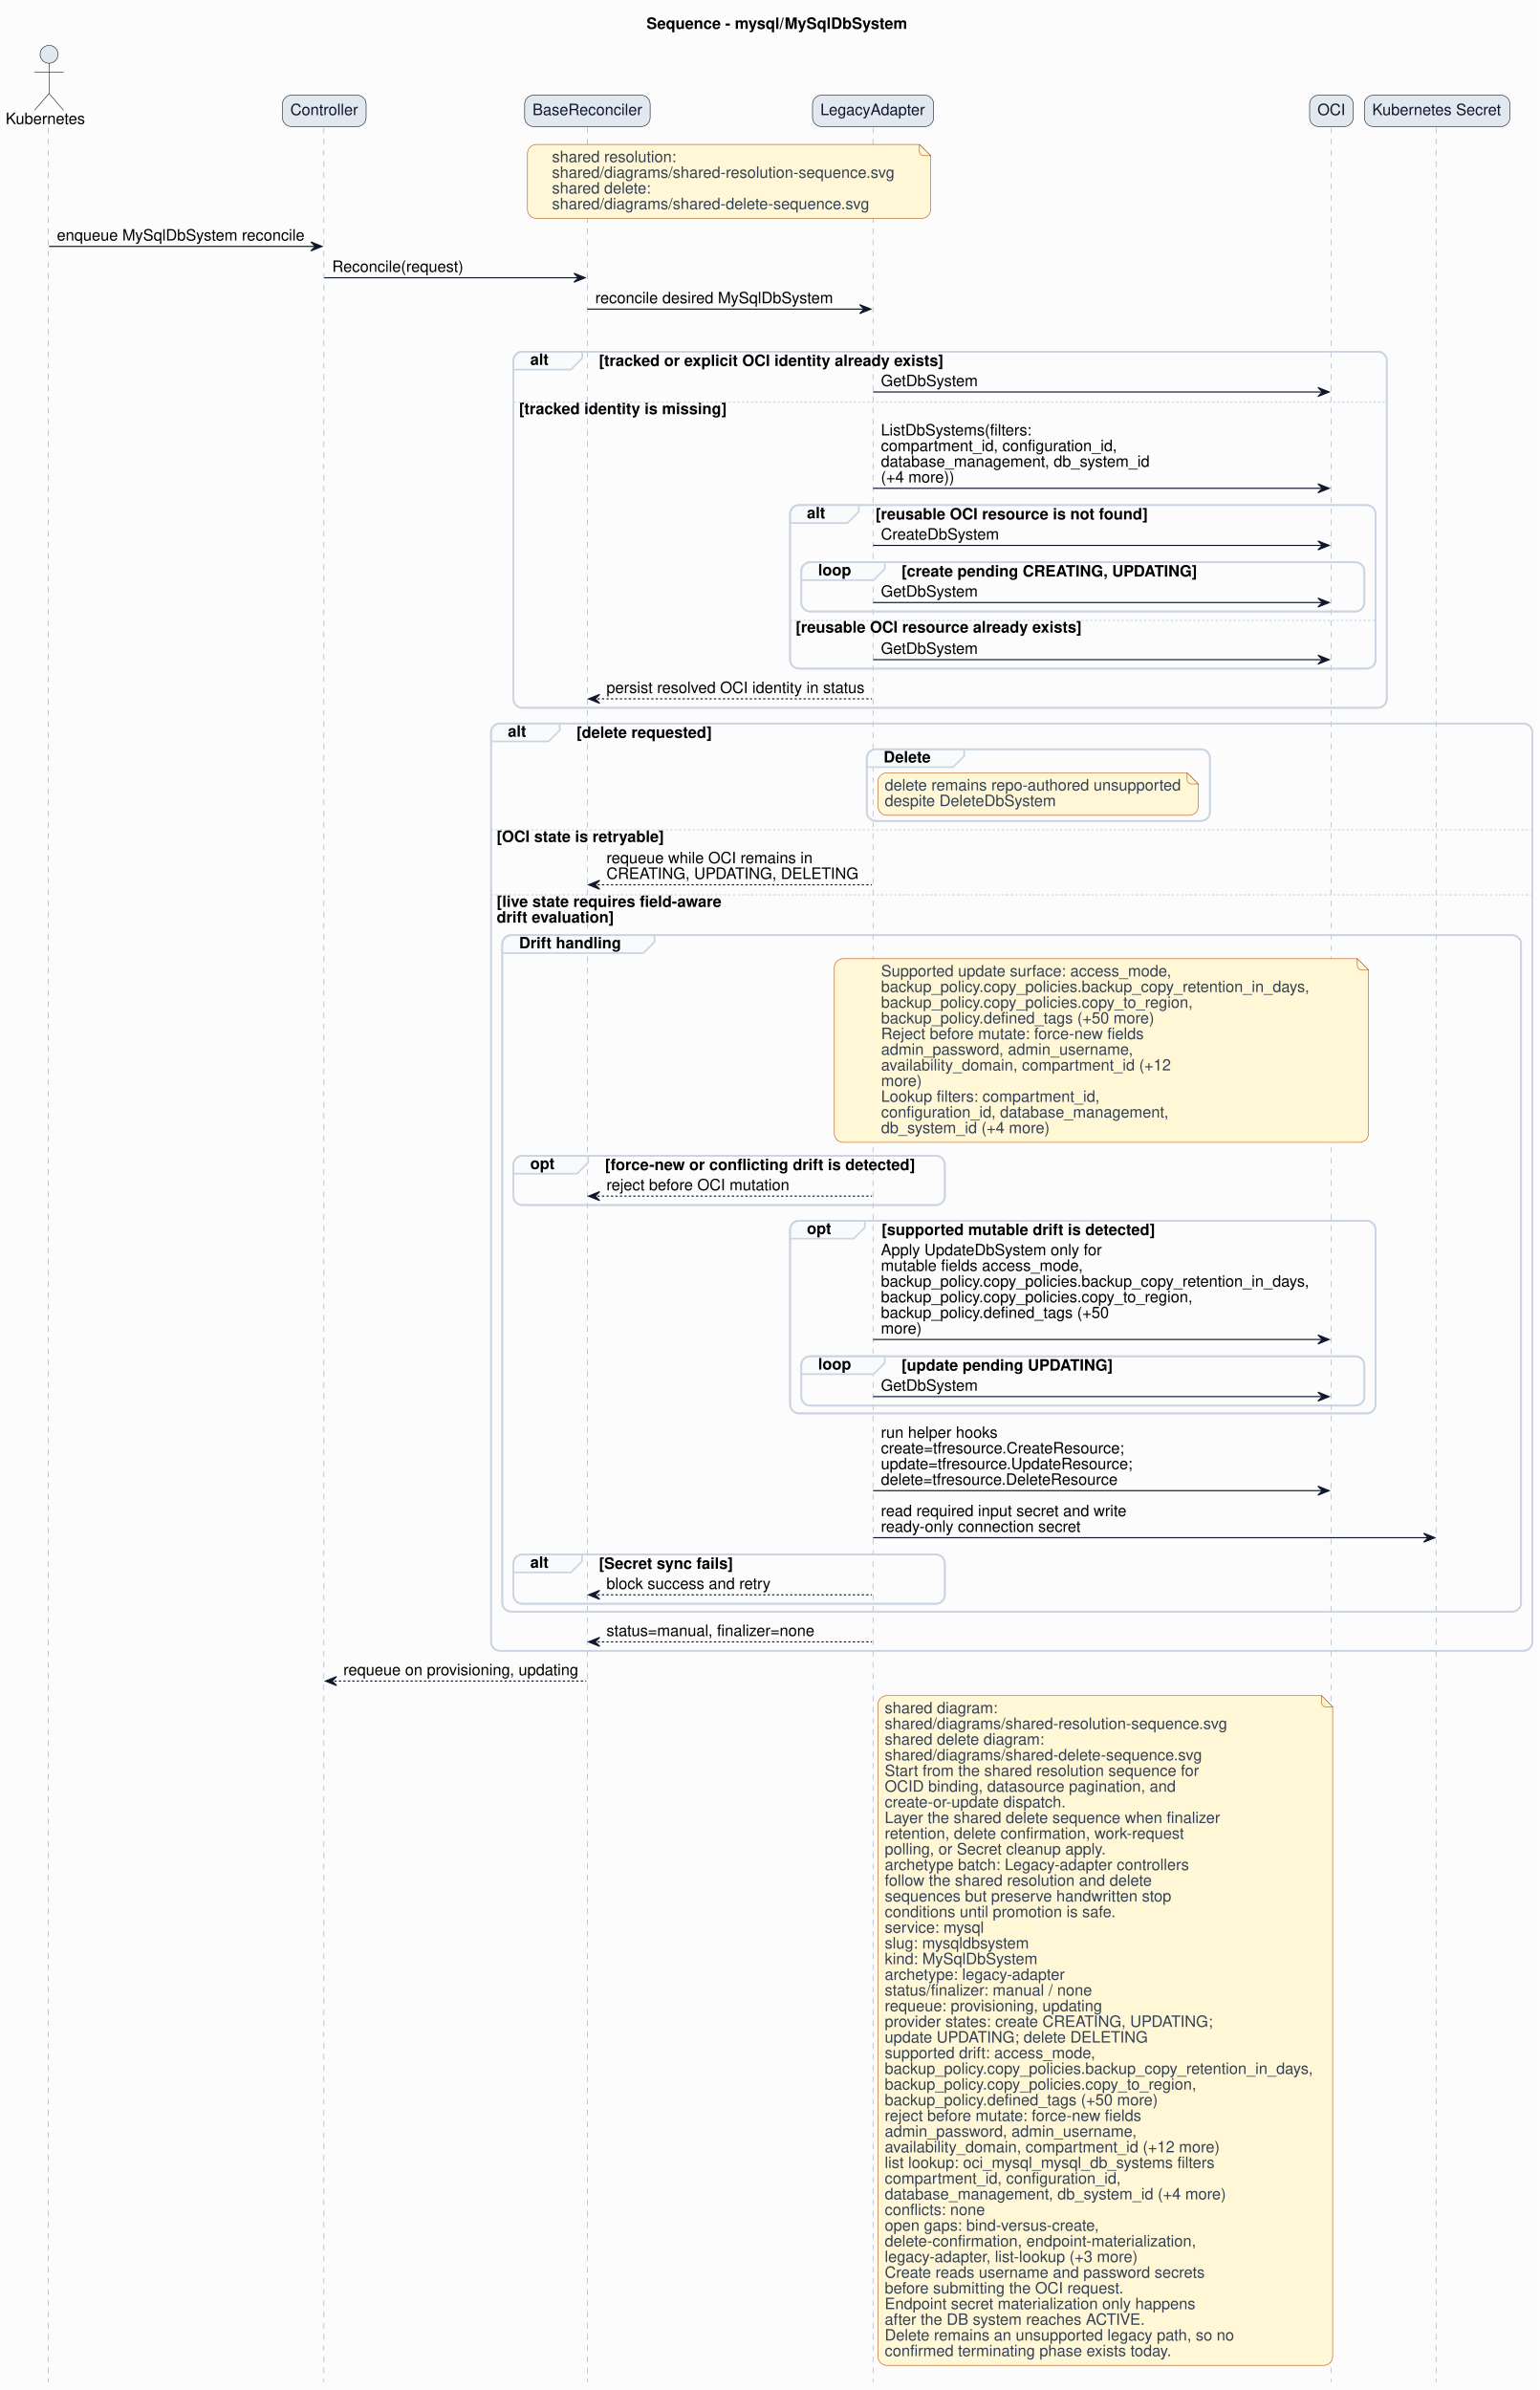
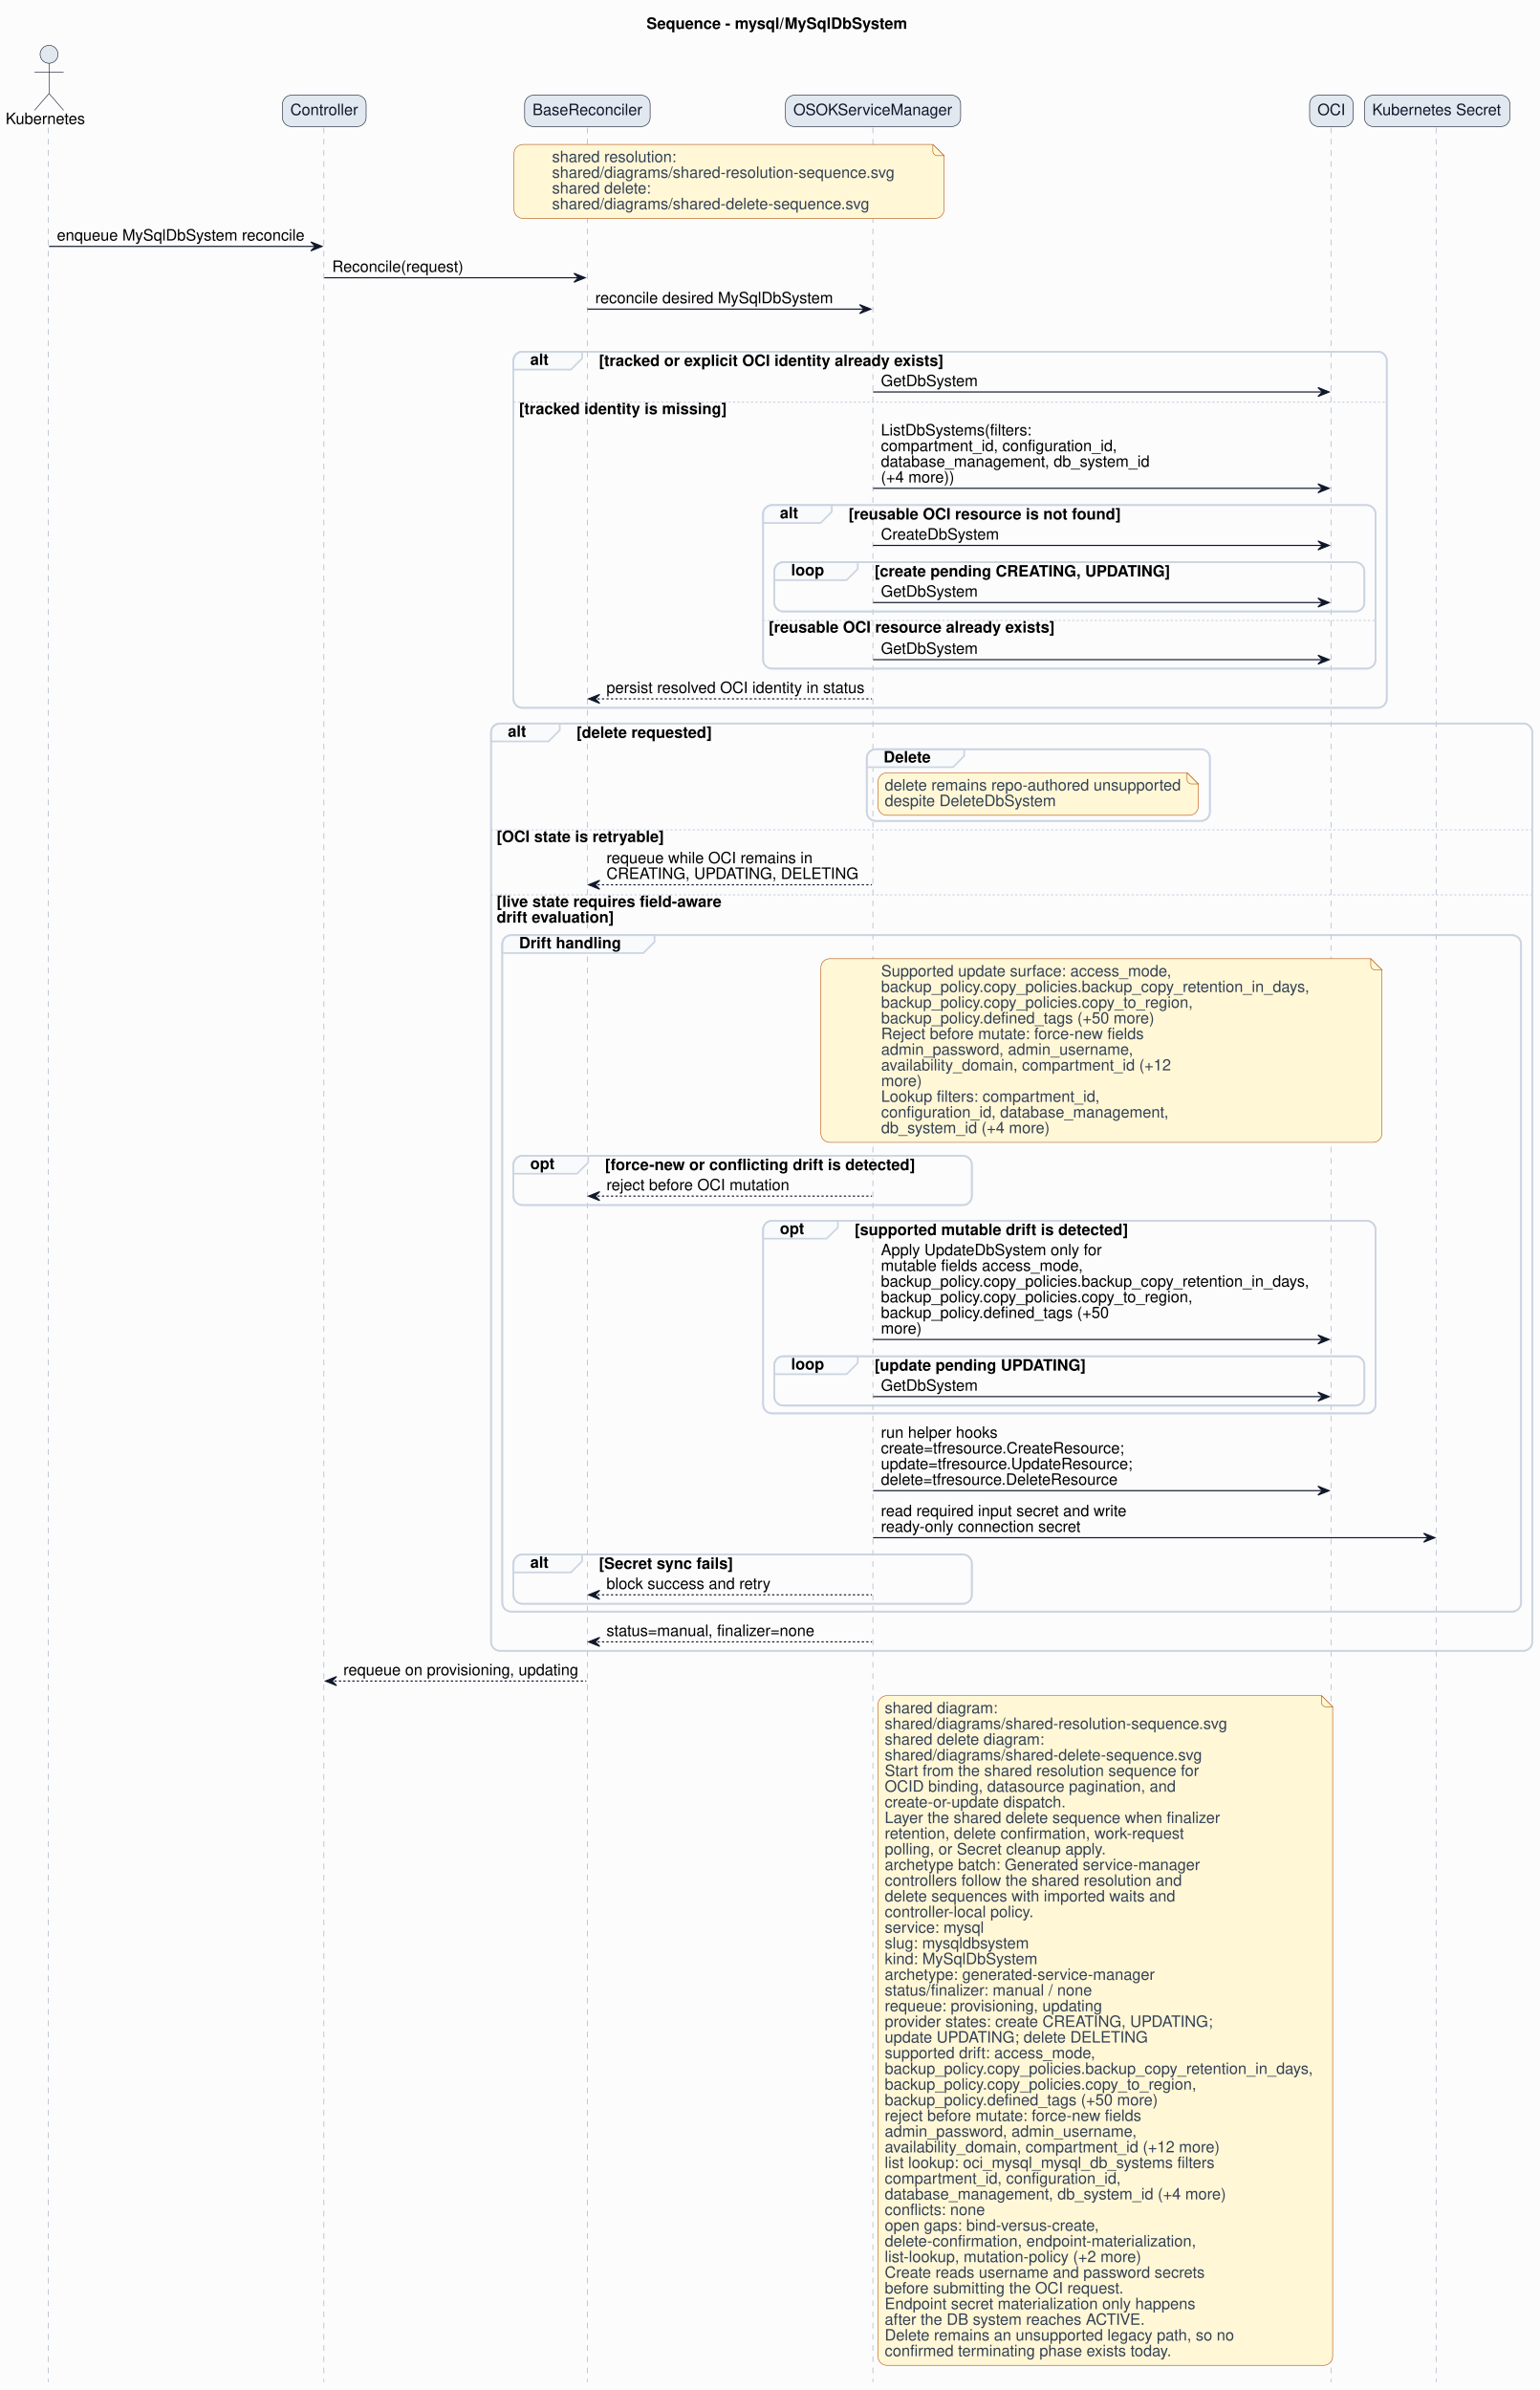
<svg xmlns="http://www.w3.org/2000/svg" contentStyleType="text/css" data-diagram-type="SEQUENCE" height="2134px" preserveAspectRatio="none" style="width:1375px;height:2134px;background:#FCFCFD;" version="1.1" viewBox="0 0 1375 2134" width="1375px" zoomAndPan="magnify">
  <defs />
  <g>
    <rect fill="#FCFCFD" height="2134" style="stroke:none;stroke-width:1;" width="1375" x="0" y="0" />
    <text fill="#000000" font-family="Helvetica" font-size="14" font-weight="bold" lengthAdjust="spacing" textLength="232.627" x="577.321" y="25.78">Sequence - mysql/MySqlDbSystem</text>
    <rect fill="none" height="318" rx="8" ry="8" style="stroke:#CBD5E1;stroke-width:1.5;" width="779.817" x="458.494" y="314" />
-     <rect fill="none" height="146" rx="8" ry="8" style="stroke:#CBD5E1;stroke-width:1.5;" width="522.787" x="705.524" y="451" />
-     <rect fill="none" height="44" rx="8" ry="8" style="stroke:#CBD5E1;stroke-width:1.5;" width="502.787" x="715.524" y="502" />
+     <rect fill="none" height="146" rx="8" ry="8" style="stroke:#CBD5E1;stroke-width:1.5;" width="546.894" x="681.418" y="451" />
+     <rect fill="none" height="44" rx="8" ry="8" style="stroke:#CBD5E1;stroke-width:1.5;" width="526.894" x="691.418" y="502" />
    <rect fill="none" height="828" rx="8" ry="8" style="stroke:#CBD5E1;stroke-width:1.5;" width="929.775" x="438.494" y="646" />
    <rect fill="none" height="64" rx="8" ry="8" style="stroke:#CBD5E1;stroke-width:1.5;" width="306.398" x="774" y="669" />
    <rect fill="none" height="604" rx="8" ry="8" style="stroke:#CBD5E1;stroke-width:1.5;" width="909.775" x="448.494" y="835" />
-     <rect fill="none" height="44" rx="8" ry="8" style="stroke:#CBD5E1;stroke-width:1.5;" width="385.209" x="458.494" y="1032" />
-     <rect fill="none" height="172" rx="8" ry="8" style="stroke:#CBD5E1;stroke-width:1.5;" width="522.787" x="705.524" y="1090" />
-     <rect fill="none" height="44" rx="8" ry="8" style="stroke:#CBD5E1;stroke-width:1.5;" width="502.787" x="715.524" y="1211" />
-     <rect fill="none" height="44" rx="8" ry="8" style="stroke:#CBD5E1;stroke-width:1.5;" width="385.209" x="458.494" y="1388" />
+     <rect fill="none" height="44" rx="8" ry="8" style="stroke:#CBD5E1;stroke-width:1.5;" width="409.316" x="458.494" y="1032" />
+     <rect fill="none" height="172" rx="8" ry="8" style="stroke:#CBD5E1;stroke-width:1.5;" width="546.894" x="681.418" y="1090" />
+     <rect fill="none" height="44" rx="8" ry="8" style="stroke:#CBD5E1;stroke-width:1.5;" width="526.894" x="691.418" y="1211" />
+     <rect fill="none" height="44" rx="8" ry="8" style="stroke:#CBD5E1;stroke-width:1.5;" width="409.316" x="458.494" y="1388" />
    <g class="participant-lifeline" data-entity-uid="part1" data-qualified-name="Kubernetes" id="part1-lifeline">
      <g>
        <rect fill="#000000" fill-opacity="0" height="2013" width="8" x="39.803" y="114" />
        <line style="stroke:#94A3B8;stroke-width:0.5;stroke-dasharray:5,5;" x1="43" x2="43" y1="114" y2="2127" />
      </g>
    </g>
    <g class="participant-lifeline" data-entity-uid="part2" data-qualified-name="Controller" id="part2-lifeline">
      <g>
        <rect fill="#000000" fill-opacity="0" height="2013" width="8" x="285.582" y="114" />
        <line style="stroke:#94A3B8;stroke-width:0.5;stroke-dasharray:5,5;" x1="289.237" x2="289.237" y1="114" y2="2127" />
      </g>
    </g>
    <g class="participant-lifeline" data-entity-uid="part3" data-qualified-name="BaseReconciler" id="part3-lifeline">
      <g>
        <rect fill="#000000" fill-opacity="0" height="2013" width="8" x="520.518" y="114" />
        <line style="stroke:#94A3B8;stroke-width:0.5;stroke-dasharray:5,5;" x1="524.494" x2="524.494" y1="114" y2="2127" />
      </g>
    </g>
    <g class="participant-lifeline" data-entity-uid="part4" data-qualified-name="ServiceManager" id="part4-lifeline">
      <g>
        <rect fill="#000000" fill-opacity="0" height="2013" width="8" x="775.614" y="114" />
-         <line style="stroke:#94A3B8;stroke-width:0.5;stroke-dasharray:5,5;" x1="779.524" x2="779.524" y1="114" y2="2127" />
+         <line style="stroke:#94A3B8;stroke-width:0.5;stroke-dasharray:5,5;" x1="779.418" x2="779.418" y1="114" y2="2127" />
      </g>
    </g>
    <g class="participant-lifeline" data-entity-uid="part5" data-qualified-name="OCI" id="part5-lifeline">
      <g>
        <rect fill="#000000" fill-opacity="0" height="2013" width="8" x="1184.867" y="114" />
        <line style="stroke:#94A3B8;stroke-width:0.5;stroke-dasharray:5,5;" x1="1188.422" x2="1188.422" y1="114" y2="2127" />
      </g>
    </g>
    <g class="participant-lifeline" data-entity-uid="part6" data-qualified-name="SecretStore" id="part6-lifeline">
      <g>
        <rect fill="#000000" fill-opacity="0" height="2013" width="8" x="1279.291" y="114" />
        <line style="stroke:#94A3B8;stroke-width:0.5;stroke-dasharray:5,5;" x1="1282.312" x2="1282.312" y1="114" y2="2127" />
      </g>
    </g>
    <g class="participant participant-head" data-entity-uid="part1" data-qualified-name="Kubernetes" id="part1-head">
      <text fill="#000000" font-family="Helvetica" font-size="14" lengthAdjust="spacing" textLength="71.606" x="5" y="110.78">Kubernetes</text>
      <ellipse cx="43.803" cy="48.5" fill="#E2E8F0" rx="8" ry="8" style="stroke:#0F172A;stroke-width:0.5;" />
      <path d="M43.803,56.5 L43.803,83.5 M30.803,64.5 L56.803,64.5 M43.803,83.5 L30.803,98.5 M43.803,83.5 L56.803,98.5" fill="none" style="stroke:#0F172A;stroke-width:0.5;" />
    </g>
    <g class="participant participant-head" data-entity-uid="part2" data-qualified-name="Controller" id="part2-head">
      <rect fill="#E2E8F0" height="28" rx="8" ry="8" style="stroke:#0F172A;stroke-width:0.5;" width="74.689" x="252.237" y="85" />
      <text fill="#0F172A" font-family="Helvetica" font-size="14" lengthAdjust="spacing" textLength="60.69" x="259.237" y="102.78">Controller</text>
    </g>
    <g class="participant participant-head" data-entity-uid="part3" data-qualified-name="BaseReconciler" id="part3-head">
      <rect fill="#E2E8F0" height="28" rx="8" ry="8" style="stroke:#0F172A;stroke-width:0.5;" width="112.048" x="468.494" y="85" />
      <text fill="#0F172A" font-family="Helvetica" font-size="14" lengthAdjust="spacing" textLength="98.048" x="475.494" y="102.78">BaseReconciler</text>
    </g>
    <g class="participant participant-head" data-entity-uid="part4" data-qualified-name="ServiceManager" id="part4-head">
-       <rect fill="#E2E8F0" height="28" rx="8" ry="8" style="stroke:#0F172A;stroke-width:0.5;" width="108.179" x="725.524" y="85" />
-       <text fill="#0F172A" font-family="Helvetica" font-size="14" lengthAdjust="spacing" textLength="94.179" x="732.524" y="102.78">LegacyAdapter</text>
+       <rect fill="#E2E8F0" height="28" rx="8" ry="8" style="stroke:#0F172A;stroke-width:0.5;" width="156.393" x="701.418" y="85" />
+       <text fill="#0F172A" font-family="Helvetica" font-size="14" lengthAdjust="spacing" textLength="142.393" x="708.418" y="102.78">OSOKServiceManager</text>
    </g>
    <g class="participant participant-head" data-entity-uid="part5" data-qualified-name="OCI" id="part5-head">
      <rect fill="#E2E8F0" height="28" rx="8" ry="8" style="stroke:#0F172A;stroke-width:0.5;" width="38.89" x="1169.422" y="85" />
      <text fill="#0F172A" font-family="Helvetica" font-size="14" lengthAdjust="spacing" textLength="24.89" x="1176.422" y="102.78">OCI</text>
    </g>
    <g class="participant participant-head" data-entity-uid="part6" data-qualified-name="SecretStore" id="part6-head">
      <rect fill="#E2E8F0" height="28" rx="8" ry="8" style="stroke:#0F172A;stroke-width:0.5;" width="129.958" x="1218.312" y="85" />
      <text fill="#0F172A" font-family="Helvetica" font-size="14" lengthAdjust="spacing" textLength="115.958" x="1225.312" y="102.78">Kubernetes Secret</text>
    </g>
-     <path d="M471,137 L471,187 A8,8 0 0 0 479,195 L823,195 A8,8 0 0 0 831,187 L831,139 L821,129 L479,129 A8,8 0 0 0 471,137" fill="#FFF7D6" style="stroke:#B45309;stroke-width:0.5;" />
-     <path d="M821,129 L821,135 A4,4 0 0 0 825,139 L831,139 L821,129" fill="#FFF7D6" style="stroke:#B45309;stroke-width:0.5;" />
-     <text fill="#334155" font-family="Helvetica" font-size="14" lengthAdjust="spacing" textLength="111.289" x="492.909" y="144.78">shared resolution:</text>
-     <text fill="#334155" font-family="Helvetica" font-size="14" lengthAdjust="spacing" textLength="307.392" x="492.909" y="158.78">shared/diagrams/shared-resolution-sequence.svg</text>
-     <text fill="#334155" font-family="Helvetica" font-size="14" lengthAdjust="spacing" textLength="88.731" x="492.909" y="172.78">shared delete:</text>
-     <text fill="#334155" font-family="Helvetica" font-size="14" lengthAdjust="spacing" textLength="284.833" x="492.909" y="186.78">shared/diagrams/shared-delete-sequence.svg</text>
+     <path d="M459,137 L459,187 A8,8 0 0 0 467,195 L835,195 A8,8 0 0 0 843,187 L843,139 L833,129 L467,129 A8,8 0 0 0 459,137" fill="#FFF7D6" style="stroke:#B45309;stroke-width:0.5;" />
+     <path d="M833,129 L833,135 A4,4 0 0 0 837,139 L843,139 L833,129" fill="#FFF7D6" style="stroke:#B45309;stroke-width:0.5;" />
+     <text fill="#334155" font-family="Helvetica" font-size="14" lengthAdjust="spacing" textLength="111.289" x="492.962" y="144.78">shared resolution:</text>
+     <text fill="#334155" font-family="Helvetica" font-size="14" lengthAdjust="spacing" textLength="307.392" x="492.962" y="158.78">shared/diagrams/shared-resolution-sequence.svg</text>
+     <text fill="#334155" font-family="Helvetica" font-size="14" lengthAdjust="spacing" textLength="88.731" x="492.962" y="172.78">shared delete:</text>
+     <text fill="#334155" font-family="Helvetica" font-size="14" lengthAdjust="spacing" textLength="284.833" x="492.962" y="186.78">shared/diagrams/shared-delete-sequence.svg</text>
    <g class="message" data-entity-1="part1" data-entity-2="part2" id="msg1">
      <polygon fill="#0F172A" points="277.582,216,287.582,220,277.582,224,281.582,220" style="stroke:#0F172A;stroke-width:1;" />
      <line style="stroke:#0F172A;stroke-width:1;" x1="43.803" x2="283.582" y1="220" y2="220" />
      <text fill="#000000" font-family="Helvetica" font-size="14" lengthAdjust="spacing" textLength="221.778" x="50.803" y="214.78">enqueue MySqlDbSystem reconcile</text>
    </g>
    <g class="message" data-entity-1="part2" data-entity-2="part3" id="msg2">
      <polygon fill="#0F172A" points="512.518,244,522.518,248,512.518,252,516.518,248" style="stroke:#0F172A;stroke-width:1;" />
      <line style="stroke:#0F172A;stroke-width:1;" x1="289.582" x2="518.518" y1="248" y2="248" />
      <text fill="#000000" font-family="Helvetica" font-size="14" lengthAdjust="spacing" textLength="117.496" x="296.582" y="242.78">Reconcile(request)</text>
    </g>
    <g class="message" data-entity-1="part3" data-entity-2="part4" id="msg3">
      <polygon fill="#0F172A" points="767.614,272,777.614,276,767.614,280,771.614,276" style="stroke:#0F172A;stroke-width:1;" />
      <line style="stroke:#0F172A;stroke-width:1;" x1="524.518" x2="773.614" y1="276" y2="276" />
      <text fill="#000000" font-family="Helvetica" font-size="14" lengthAdjust="spacing" textLength="213.192" x="531.518" y="270.78">reconcile desired MySqlDbSystem</text>
    </g>
    <path d="M466.494,314 L519.832,314 L519.832,320 L509.832,330 L458.494,330 L458.494,322 A8,8 0 0 1 466.494,314" fill="#F8FAFC" style="stroke:#CBD5E1;stroke-width:1.5;" />
    <rect fill="none" height="318" rx="8" ry="8" style="stroke:#CBD5E1;stroke-width:1.5;" width="779.817" x="458.494" y="314" />
    <text fill="#000000" font-family="Helvetica" font-size="14" font-weight="bold" lengthAdjust="spacing" textLength="16.338" x="473.494" y="325.78">alt</text>
    <text fill="#000000" font-family="Helvetica" font-size="14" font-weight="bold" lengthAdjust="spacing" textLength="308.109" x="534.832" y="326.78">[tracked or explicit OCI identity already exists]</text>
    <g class="message" data-entity-1="part4" data-entity-2="part5" id="msg4">
      <polygon fill="#0F172A" points="1176.867,346,1186.867,350,1176.867,354,1180.867,350" style="stroke:#0F172A;stroke-width:1;" />
      <line style="stroke:#0F172A;stroke-width:1;" x1="779.614" x2="1182.867" y1="350" y2="350" />
      <text fill="#000000" font-family="Helvetica" font-size="14" lengthAdjust="spacing" textLength="87.138" x="786.614" y="344.78">GetDbSystem</text>
    </g>
    <line style="stroke:#CBD5E1;stroke-width:1;stroke-dasharray:2,2;" x1="458.494" x2="1238.312" y1="359" y2="359" />
    <text fill="#000000" font-family="Helvetica" font-size="14" font-weight="bold" lengthAdjust="spacing" textLength="185.158" x="463.494" y="369.78">[tracked identity is missing]</text>
    <g class="message" data-entity-1="part4" data-entity-2="part5" id="msg5">
      <polygon fill="#0F172A" points="1176.867,432,1186.867,436,1176.867,440,1180.867,436" style="stroke:#0F172A;stroke-width:1;" />
      <line style="stroke:#0F172A;stroke-width:1;" x1="779.614" x2="1182.867" y1="436" y2="436" />
      <text fill="#000000" font-family="Helvetica" font-size="14" lengthAdjust="spacing" textLength="135.358" x="786.614" y="388.78">ListDbSystems(filters:</text>
      <text fill="#000000" font-family="Helvetica" font-size="14" lengthAdjust="spacing" textLength="210.895" x="786.614" y="402.78">compartment_id, configuration_id,</text>
      <text fill="#000000" font-family="Helvetica" font-size="14" lengthAdjust="spacing" textLength="241.268" x="786.614" y="416.78">database_management, db_system_id</text>
      <text fill="#000000" font-family="Helvetica" font-size="14" lengthAdjust="spacing" textLength="65.734" x="786.614" y="430.78">(+4 more))</text>
    </g>
-     <path d="M713.524,451 L766.862,451 L766.862,457 L756.862,467 L705.524,467 L705.524,459 A8,8 0 0 1 713.524,451" fill="#F8FAFC" style="stroke:#CBD5E1;stroke-width:1.5;" />
-     <rect fill="none" height="146" rx="8" ry="8" style="stroke:#CBD5E1;stroke-width:1.5;" width="522.787" x="705.524" y="451" />
-     <text fill="#000000" font-family="Helvetica" font-size="14" font-weight="bold" lengthAdjust="spacing" textLength="16.338" x="720.524" y="462.78">alt</text>
-     <text fill="#000000" font-family="Helvetica" font-size="14" font-weight="bold" lengthAdjust="spacing" textLength="242.703" x="781.862" y="463.78">[reusable OCI resource is not found]</text>
+     <path d="M689.418,451 L742.755,451 L742.755,457 L732.755,467 L681.418,467 L681.418,459 A8,8 0 0 1 689.418,451" fill="#F8FAFC" style="stroke:#CBD5E1;stroke-width:1.5;" />
+     <rect fill="none" height="146" rx="8" ry="8" style="stroke:#CBD5E1;stroke-width:1.5;" width="546.894" x="681.418" y="451" />
+     <text fill="#000000" font-family="Helvetica" font-size="14" font-weight="bold" lengthAdjust="spacing" textLength="16.338" x="696.418" y="462.78">alt</text>
+     <text fill="#000000" font-family="Helvetica" font-size="14" font-weight="bold" lengthAdjust="spacing" textLength="242.703" x="757.755" y="463.78">[reusable OCI resource is not found]</text>
    <g class="message" data-entity-1="part4" data-entity-2="part5" id="msg6">
      <polygon fill="#0F172A" points="1176.867,483,1186.867,487,1176.867,491,1180.867,487" style="stroke:#0F172A;stroke-width:1;" />
      <line style="stroke:#0F172A;stroke-width:1;" x1="779.614" x2="1182.867" y1="487" y2="487" />
      <text fill="#000000" font-family="Helvetica" font-size="14" lengthAdjust="spacing" textLength="106.593" x="786.614" y="481.78">CreateDbSystem</text>
    </g>
-     <path d="M723.524,502 L790.069,502 L790.069,508 L780.069,518 L715.524,518 L715.524,510 A8,8 0 0 1 723.524,502" fill="#F8FAFC" style="stroke:#CBD5E1;stroke-width:1.5;" />
-     <rect fill="none" height="44" rx="8" ry="8" style="stroke:#CBD5E1;stroke-width:1.5;" width="502.787" x="715.524" y="502" />
-     <text fill="#000000" font-family="Helvetica" font-size="14" font-weight="bold" lengthAdjust="spacing" textLength="29.545" x="730.524" y="513.78">loop</text>
-     <text fill="#000000" font-family="Helvetica" font-size="14" font-weight="bold" lengthAdjust="spacing" textLength="266.793" x="805.069" y="514.78">[create pending CREATING, UPDATING]</text>
+     <path d="M699.418,502 L765.962,502 L765.962,508 L755.962,518 L691.418,518 L691.418,510 A8,8 0 0 1 699.418,502" fill="#F8FAFC" style="stroke:#CBD5E1;stroke-width:1.5;" />
+     <rect fill="none" height="44" rx="8" ry="8" style="stroke:#CBD5E1;stroke-width:1.5;" width="526.894" x="691.418" y="502" />
+     <text fill="#000000" font-family="Helvetica" font-size="14" font-weight="bold" lengthAdjust="spacing" textLength="29.545" x="706.418" y="513.78">loop</text>
+     <text fill="#000000" font-family="Helvetica" font-size="14" font-weight="bold" lengthAdjust="spacing" textLength="266.793" x="780.962" y="514.78">[create pending CREATING, UPDATING]</text>
    <g class="message" data-entity-1="part4" data-entity-2="part5" id="msg7">
      <polygon fill="#0F172A" points="1176.867,534,1186.867,538,1176.867,542,1180.867,538" style="stroke:#0F172A;stroke-width:1;" />
      <line style="stroke:#0F172A;stroke-width:1;" x1="779.614" x2="1182.867" y1="538" y2="538" />
      <text fill="#000000" font-family="Helvetica" font-size="14" lengthAdjust="spacing" textLength="87.138" x="786.614" y="532.78">GetDbSystem</text>
    </g>
-     <line style="stroke:#CBD5E1;stroke-width:1;stroke-dasharray:2,2;" x1="705.524" x2="1228.312" y1="554" y2="554" />
-     <text fill="#000000" font-family="Helvetica" font-size="14" font-weight="bold" lengthAdjust="spacing" textLength="255.233" x="710.524" y="564.78">[reusable OCI resource already exists]</text>
+     <line style="stroke:#CBD5E1;stroke-width:1;stroke-dasharray:2,2;" x1="681.418" x2="1228.312" y1="554" y2="554" />
+     <text fill="#000000" font-family="Helvetica" font-size="14" font-weight="bold" lengthAdjust="spacing" textLength="255.233" x="686.418" y="564.78">[reusable OCI resource already exists]</text>
    <g class="message" data-entity-1="part4" data-entity-2="part5" id="msg8">
      <polygon fill="#0F172A" points="1176.867,585,1186.867,589,1176.867,593,1180.867,589" style="stroke:#0F172A;stroke-width:1;" />
      <line style="stroke:#0F172A;stroke-width:1;" x1="779.614" x2="1182.867" y1="589" y2="589" />
      <text fill="#000000" font-family="Helvetica" font-size="14" lengthAdjust="spacing" textLength="87.138" x="786.614" y="583.78">GetDbSystem</text>
    </g>
    <g class="message" data-entity-1="part4" data-entity-2="part3" id="msg9">
      <polygon fill="#0F172A" points="535.518,620,525.518,624,535.518,628,531.518,624" style="stroke:#0F172A;stroke-width:1;" />
      <line style="stroke:#0F172A;stroke-width:1;stroke-dasharray:2,2;" x1="529.518" x2="778.614" y1="624" y2="624" />
      <text fill="#000000" font-family="Helvetica" font-size="14" lengthAdjust="spacing" textLength="231.096" x="541.518" y="618.78">persist resolved OCI identity in status</text>
    </g>
    <path d="M446.494,646 L499.832,646 L499.832,652 L489.832,662 L438.494,662 L438.494,654 A8,8 0 0 1 446.494,646" fill="#F8FAFC" style="stroke:#CBD5E1;stroke-width:1.5;" />
    <rect fill="none" height="828" rx="8" ry="8" style="stroke:#CBD5E1;stroke-width:1.5;" width="929.775" x="438.494" y="646" />
    <text fill="#000000" font-family="Helvetica" font-size="14" font-weight="bold" lengthAdjust="spacing" textLength="16.338" x="453.494" y="657.78">alt</text>
    <text fill="#000000" font-family="Helvetica" font-size="14" font-weight="bold" lengthAdjust="spacing" textLength="120.586" x="514.832" y="658.78">[delete requested]</text>
    <path d="M782,669 L861.02,669 L861.02,675 L851.02,685 L774,685 L774,677 A8,8 0 0 1 782,669" fill="#F8FAFC" style="stroke:#CBD5E1;stroke-width:1.5;" />
    <rect fill="none" height="64" rx="8" ry="8" style="stroke:#CBD5E1;stroke-width:1.5;" width="306.398" x="774" y="669" />
    <text fill="#000000" font-family="Helvetica" font-size="14" font-weight="bold" lengthAdjust="spacing" textLength="42.02" x="789" y="680.78">Delete</text>
    <path d="M784,698 L784,720 A8,8 0 0 0 792,728 L1062,728 A8,8 0 0 0 1070,720 L1070,700 L1060,690 L792,690 A8,8 0 0 0 784,698" fill="#FFF7D6" style="stroke:#B45309;stroke-width:0.5;" />
    <path d="M1060,690 L1060,696 A4,4 0 0 0 1064,700 L1070,700 L1060,690" fill="#FFF7D6" style="stroke:#B45309;stroke-width:0.5;" />
    <text fill="#334155" font-family="Helvetica" font-size="14" lengthAdjust="spacing" textLength="265.398" x="790" y="705.78">delete remains repo-authored unsupported</text>
    <text fill="#334155" font-family="Helvetica" font-size="14" lengthAdjust="spacing" textLength="154.075" x="790" y="719.78">despite DeleteDbSystem</text>
    <line style="stroke:#CBD5E1;stroke-width:1;stroke-dasharray:2,2;" x1="438.494" x2="1368.27" y1="741" y2="741" />
    <text fill="#000000" font-family="Helvetica" font-size="14" font-weight="bold" lengthAdjust="spacing" textLength="149.386" x="443.494" y="751.78">[OCI state is retryable]</text>
    <g class="message" data-entity-1="part4" data-entity-2="part3" id="msg10">
      <polygon fill="#0F172A" points="535.518,786,525.518,790,535.518,794,531.518,790" style="stroke:#0F172A;stroke-width:1;" />
      <line style="stroke:#0F172A;stroke-width:1;stroke-dasharray:2,2;" x1="529.518" x2="778.614" y1="790" y2="790" />
      <text fill="#000000" font-family="Helvetica" font-size="14" lengthAdjust="spacing" textLength="184.42" x="541.518" y="770.78">requeue while OCI remains in</text>
      <text fill="#000000" font-family="Helvetica" font-size="14" lengthAdjust="spacing" textLength="230.248" x="541.518" y="784.78">CREATING, UPDATING, DELETING</text>
    </g>
    <line style="stroke:#CBD5E1;stroke-width:1;stroke-dasharray:2,2;" x1="438.494" x2="1368.27" y1="799" y2="799" />
    <text fill="#000000" font-family="Helvetica" font-size="14" font-weight="bold" lengthAdjust="spacing" textLength="200.751" x="443.494" y="809.78">[live state requires field-aware</text>
    <text fill="#000000" font-family="Helvetica" font-size="14" font-weight="bold" lengthAdjust="spacing" textLength="105.007" x="443.494" y="823.78">drift evaluation]</text>
    <path d="M456.494,835 L584.481,835 L584.481,841 L574.481,851 L448.494,851 L448.494,843 A8,8 0 0 1 456.494,835" fill="#F8FAFC" style="stroke:#CBD5E1;stroke-width:1.5;" />
    <rect fill="none" height="604" rx="8" ry="8" style="stroke:#CBD5E1;stroke-width:1.5;" width="909.775" x="448.494" y="835" />
    <text fill="#000000" font-family="Helvetica" font-size="14" font-weight="bold" lengthAdjust="spacing" textLength="90.986" x="463.494" y="846.78">Drift handling</text>
-     <path d="M745,864 L745,1012 A8,8 0 0 0 753,1020 L1214,1020 A8,8 0 0 0 1222,1012 L1222,866 L1212,856 L753,856 A8,8 0 0 0 745,864" fill="#FFF7D6" style="stroke:#B45309;stroke-width:0.5;" />
-     <path d="M1212,856 L1212,862 A4,4 0 0 0 1216,866 L1222,866 L1212,856" fill="#FFF7D6" style="stroke:#B45309;stroke-width:0.5;" />
-     <text fill="#334155" font-family="Helvetica" font-size="14" lengthAdjust="spacing" textLength="259.164" x="786.767" y="871.78">Supported update surface: access_mode,</text>
-     <text fill="#334155" font-family="Helvetica" font-size="14" lengthAdjust="spacing" textLength="385.253" x="786.767" y="885.78">backup_policy.copy_policies.backup_copy_retention_in_days,</text>
-     <text fill="#334155" font-family="Helvetica" font-size="14" lengthAdjust="spacing" textLength="280.178" x="786.767" y="899.78">backup_policy.copy_policies.copy_to_region,</text>
-     <text fill="#334155" font-family="Helvetica" font-size="14" lengthAdjust="spacing" textLength="245.54" x="786.767" y="913.78">backup_policy.defined_tags (+50 more)</text>
-     <text fill="#334155" font-family="Helvetica" font-size="14" lengthAdjust="spacing" textLength="235.778" x="786.767" y="927.78">Reject before mutate: force-new fields</text>
-     <text fill="#334155" font-family="Helvetica" font-size="14" lengthAdjust="spacing" textLength="225.675" x="786.767" y="941.78">admin_password, admin_username,</text>
-     <text fill="#334155" font-family="Helvetica" font-size="14" lengthAdjust="spacing" textLength="258.747" x="786.767" y="955.78">availability_domain, compartment_id (+12</text>
-     <text fill="#334155" font-family="Helvetica" font-size="14" lengthAdjust="spacing" textLength="36.559" x="786.767" y="969.78">more)</text>
-     <text fill="#334155" font-family="Helvetica" font-size="14" lengthAdjust="spacing" textLength="195.316" x="786.767" y="983.78">Lookup filters: compartment_id,</text>
-     <text fill="#334155" font-family="Helvetica" font-size="14" lengthAdjust="spacing" textLength="257.626" x="786.767" y="997.78">configuration_id, database_management,</text>
-     <text fill="#334155" font-family="Helvetica" font-size="14" lengthAdjust="spacing" textLength="151.341" x="786.767" y="1011.78">db_system_id (+4 more)</text>
+     <path d="M733,864 L733,1012 A8,8 0 0 0 741,1020 L1226,1020 A8,8 0 0 0 1234,1012 L1234,866 L1224,856 L741,856 A8,8 0 0 0 733,864" fill="#FFF7D6" style="stroke:#B45309;stroke-width:0.5;" />
+     <path d="M1224,856 L1224,862 A4,4 0 0 0 1228,866 L1234,866 L1224,856" fill="#FFF7D6" style="stroke:#B45309;stroke-width:0.5;" />
+     <text fill="#334155" font-family="Helvetica" font-size="14" lengthAdjust="spacing" textLength="259.164" x="786.821" y="871.78">Supported update surface: access_mode,</text>
+     <text fill="#334155" font-family="Helvetica" font-size="14" lengthAdjust="spacing" textLength="385.253" x="786.821" y="885.78">backup_policy.copy_policies.backup_copy_retention_in_days,</text>
+     <text fill="#334155" font-family="Helvetica" font-size="14" lengthAdjust="spacing" textLength="280.178" x="786.821" y="899.78">backup_policy.copy_policies.copy_to_region,</text>
+     <text fill="#334155" font-family="Helvetica" font-size="14" lengthAdjust="spacing" textLength="245.54" x="786.821" y="913.78">backup_policy.defined_tags (+50 more)</text>
+     <text fill="#334155" font-family="Helvetica" font-size="14" lengthAdjust="spacing" textLength="235.778" x="786.821" y="927.78">Reject before mutate: force-new fields</text>
+     <text fill="#334155" font-family="Helvetica" font-size="14" lengthAdjust="spacing" textLength="225.675" x="786.821" y="941.78">admin_password, admin_username,</text>
+     <text fill="#334155" font-family="Helvetica" font-size="14" lengthAdjust="spacing" textLength="258.747" x="786.821" y="955.78">availability_domain, compartment_id (+12</text>
+     <text fill="#334155" font-family="Helvetica" font-size="14" lengthAdjust="spacing" textLength="36.559" x="786.821" y="969.78">more)</text>
+     <text fill="#334155" font-family="Helvetica" font-size="14" lengthAdjust="spacing" textLength="195.316" x="786.821" y="983.78">Lookup filters: compartment_id,</text>
+     <text fill="#334155" font-family="Helvetica" font-size="14" lengthAdjust="spacing" textLength="257.626" x="786.821" y="997.78">configuration_id, database_management,</text>
+     <text fill="#334155" font-family="Helvetica" font-size="14" lengthAdjust="spacing" textLength="151.341" x="786.821" y="1011.78">db_system_id (+4 more)</text>
    <path d="M466.494,1032 L525.26,1032 L525.26,1038 L515.26,1048 L458.494,1048 L458.494,1040 A8,8 0 0 1 466.494,1032" fill="#F8FAFC" style="stroke:#CBD5E1;stroke-width:1.5;" />
-     <rect fill="none" height="44" rx="8" ry="8" style="stroke:#CBD5E1;stroke-width:1.5;" width="385.209" x="458.494" y="1032" />
+     <rect fill="none" height="44" rx="8" ry="8" style="stroke:#CBD5E1;stroke-width:1.5;" width="409.316" x="458.494" y="1032" />
    <text fill="#000000" font-family="Helvetica" font-size="14" font-weight="bold" lengthAdjust="spacing" textLength="21.766" x="473.494" y="1043.78">opt</text>
    <text fill="#000000" font-family="Helvetica" font-size="14" font-weight="bold" lengthAdjust="spacing" textLength="276.131" x="540.26" y="1044.78">[force-new or conflicting drift is detected]</text>
    <g class="message" data-entity-1="part4" data-entity-2="part3" id="msg11">
      <polygon fill="#0F172A" points="535.518,1064,525.518,1068,535.518,1072,531.518,1068" style="stroke:#0F172A;stroke-width:1;" />
      <line style="stroke:#0F172A;stroke-width:1;stroke-dasharray:2,2;" x1="529.518" x2="778.614" y1="1068" y2="1068" />
      <text fill="#000000" font-family="Helvetica" font-size="14" lengthAdjust="spacing" textLength="164.185" x="541.518" y="1062.78">reject before OCI mutation</text>
    </g>
-     <path d="M713.524,1090 L772.29,1090 L772.29,1096 L762.29,1106 L705.524,1106 L705.524,1098 A8,8 0 0 1 713.524,1090" fill="#F8FAFC" style="stroke:#CBD5E1;stroke-width:1.5;" />
-     <rect fill="none" height="172" rx="8" ry="8" style="stroke:#CBD5E1;stroke-width:1.5;" width="522.787" x="705.524" y="1090" />
-     <text fill="#000000" font-family="Helvetica" font-size="14" font-weight="bold" lengthAdjust="spacing" textLength="21.766" x="720.524" y="1101.78">opt</text>
-     <text fill="#000000" font-family="Helvetica" font-size="14" font-weight="bold" lengthAdjust="spacing" textLength="243.462" x="787.29" y="1102.78">[supported mutable drift is detected]</text>
+     <path d="M689.418,1090 L748.183,1090 L748.183,1096 L738.183,1106 L681.418,1106 L681.418,1098 A8,8 0 0 1 689.418,1090" fill="#F8FAFC" style="stroke:#CBD5E1;stroke-width:1.5;" />
+     <rect fill="none" height="172" rx="8" ry="8" style="stroke:#CBD5E1;stroke-width:1.5;" width="546.894" x="681.418" y="1090" />
+     <text fill="#000000" font-family="Helvetica" font-size="14" font-weight="bold" lengthAdjust="spacing" textLength="21.766" x="696.418" y="1101.78">opt</text>
+     <text fill="#000000" font-family="Helvetica" font-size="14" font-weight="bold" lengthAdjust="spacing" textLength="243.462" x="763.183" y="1102.78">[supported mutable drift is detected]</text>
    <g class="message" data-entity-1="part4" data-entity-2="part5" id="msg12">
      <polygon fill="#0F172A" points="1176.867,1192,1186.867,1196,1176.867,1200,1180.867,1196" style="stroke:#0F172A;stroke-width:1;" />
      <line style="stroke:#0F172A;stroke-width:1;" x1="779.614" x2="1182.867" y1="1196" y2="1196" />
      <text fill="#000000" font-family="Helvetica" font-size="14" lengthAdjust="spacing" textLength="198.427" x="786.614" y="1120.78">Apply UpdateDbSystem only for</text>
      <text fill="#000000" font-family="Helvetica" font-size="14" lengthAdjust="spacing" textLength="180.537" x="786.614" y="1134.78">mutable fields access_mode,</text>
      <text fill="#000000" font-family="Helvetica" font-size="14" lengthAdjust="spacing" textLength="385.253" x="786.614" y="1148.78">backup_policy.copy_policies.backup_copy_retention_in_days,</text>
      <text fill="#000000" font-family="Helvetica" font-size="14" lengthAdjust="spacing" textLength="280.178" x="786.614" y="1162.78">backup_policy.copy_policies.copy_to_region,</text>
      <text fill="#000000" font-family="Helvetica" font-size="14" lengthAdjust="spacing" textLength="205.092" x="786.614" y="1176.78">backup_policy.defined_tags (+50</text>
      <text fill="#000000" font-family="Helvetica" font-size="14" lengthAdjust="spacing" textLength="36.559" x="786.614" y="1190.78">more)</text>
    </g>
-     <path d="M723.524,1211 L790.069,1211 L790.069,1217 L780.069,1227 L715.524,1227 L715.524,1219 A8,8 0 0 1 723.524,1211" fill="#F8FAFC" style="stroke:#CBD5E1;stroke-width:1.5;" />
-     <rect fill="none" height="44" rx="8" ry="8" style="stroke:#CBD5E1;stroke-width:1.5;" width="502.787" x="715.524" y="1211" />
-     <text fill="#000000" font-family="Helvetica" font-size="14" font-weight="bold" lengthAdjust="spacing" textLength="29.545" x="730.524" y="1222.78">loop</text>
-     <text fill="#000000" font-family="Helvetica" font-size="14" font-weight="bold" lengthAdjust="spacing" textLength="190.538" x="805.069" y="1223.78">[update pending UPDATING]</text>
+     <path d="M699.418,1211 L765.962,1211 L765.962,1217 L755.962,1227 L691.418,1227 L691.418,1219 A8,8 0 0 1 699.418,1211" fill="#F8FAFC" style="stroke:#CBD5E1;stroke-width:1.5;" />
+     <rect fill="none" height="44" rx="8" ry="8" style="stroke:#CBD5E1;stroke-width:1.5;" width="526.894" x="691.418" y="1211" />
+     <text fill="#000000" font-family="Helvetica" font-size="14" font-weight="bold" lengthAdjust="spacing" textLength="29.545" x="706.418" y="1222.78">loop</text>
+     <text fill="#000000" font-family="Helvetica" font-size="14" font-weight="bold" lengthAdjust="spacing" textLength="190.538" x="780.962" y="1223.78">[update pending UPDATING]</text>
    <g class="message" data-entity-1="part4" data-entity-2="part5" id="msg13">
      <polygon fill="#0F172A" points="1176.867,1243,1186.867,1247,1176.867,1251,1180.867,1247" style="stroke:#0F172A;stroke-width:1;" />
      <line style="stroke:#0F172A;stroke-width:1;" x1="779.614" x2="1182.867" y1="1247" y2="1247" />
      <text fill="#000000" font-family="Helvetica" font-size="14" lengthAdjust="spacing" textLength="87.138" x="786.614" y="1241.78">GetDbSystem</text>
    </g>
    <g class="message" data-entity-1="part4" data-entity-2="part5" id="msg14">
      <polygon fill="#0F172A" points="1176.867,1327,1186.867,1331,1176.867,1335,1180.867,1331" style="stroke:#0F172A;stroke-width:1;" />
      <line style="stroke:#0F172A;stroke-width:1;" x1="779.614" x2="1182.867" y1="1331" y2="1331" />
      <text fill="#000000" font-family="Helvetica" font-size="14" lengthAdjust="spacing" textLength="104.289" x="786.614" y="1283.78">run helper hooks</text>
      <text fill="#000000" font-family="Helvetica" font-size="14" lengthAdjust="spacing" textLength="219.051" x="786.614" y="1297.78">create=tfresource.CreateResource;</text>
      <text fill="#000000" font-family="Helvetica" font-size="14" lengthAdjust="spacing" textLength="226.085" x="786.614" y="1311.78">update=tfresource.UpdateResource;</text>
      <text fill="#000000" font-family="Helvetica" font-size="14" lengthAdjust="spacing" textLength="212.844" x="786.614" y="1325.78">delete=tfresource.DeleteResource</text>
    </g>
    <g class="message" data-entity-1="part4" data-entity-2="part6" id="msg15">
      <polygon fill="#0F172A" points="1271.291,1369,1281.291,1373,1271.291,1377,1275.291,1373" style="stroke:#0F172A;stroke-width:1;" />
      <line style="stroke:#0F172A;stroke-width:1;" x1="779.614" x2="1277.291" y1="1373" y2="1373" />
      <text fill="#000000" font-family="Helvetica" font-size="14" lengthAdjust="spacing" textLength="220.233" x="786.614" y="1353.78">read required input secret and write</text>
      <text fill="#000000" font-family="Helvetica" font-size="14" lengthAdjust="spacing" textLength="178.985" x="786.614" y="1367.78">ready-only connection secret</text>
    </g>
    <path d="M466.494,1388 L519.832,1388 L519.832,1394 L509.832,1404 L458.494,1404 L458.494,1396 A8,8 0 0 1 466.494,1388" fill="#F8FAFC" style="stroke:#CBD5E1;stroke-width:1.5;" />
-     <rect fill="none" height="44" rx="8" ry="8" style="stroke:#CBD5E1;stroke-width:1.5;" width="385.209" x="458.494" y="1388" />
+     <rect fill="none" height="44" rx="8" ry="8" style="stroke:#CBD5E1;stroke-width:1.5;" width="409.316" x="458.494" y="1388" />
    <text fill="#000000" font-family="Helvetica" font-size="14" font-weight="bold" lengthAdjust="spacing" textLength="16.338" x="473.494" y="1399.78">alt</text>
    <text fill="#000000" font-family="Helvetica" font-size="14" font-weight="bold" lengthAdjust="spacing" textLength="119.834" x="534.832" y="1400.78">[Secret sync fails]</text>
    <g class="message" data-entity-1="part4" data-entity-2="part3" id="msg16">
      <polygon fill="#0F172A" points="535.518,1420,525.518,1424,535.518,1428,531.518,1424" style="stroke:#0F172A;stroke-width:1;" />
      <line style="stroke:#0F172A;stroke-width:1;stroke-dasharray:2,2;" x1="529.518" x2="778.614" y1="1424" y2="1424" />
      <text fill="#000000" font-family="Helvetica" font-size="14" lengthAdjust="spacing" textLength="146.282" x="541.518" y="1418.78">block success and retry</text>
    </g>
    <g class="message" data-entity-1="part4" data-entity-2="part3" id="msg17">
      <polygon fill="#0F172A" points="535.518,1462,525.518,1466,535.518,1470,531.518,1466" style="stroke:#0F172A;stroke-width:1;" />
      <line style="stroke:#0F172A;stroke-width:1;stroke-dasharray:2,2;" x1="529.518" x2="778.614" y1="1466" y2="1466" />
      <text fill="#000000" font-family="Helvetica" font-size="14" lengthAdjust="spacing" textLength="186.785" x="541.518" y="1460.78">status=manual, finalizer=none</text>
    </g>
    <g class="message" data-entity-1="part3" data-entity-2="part2" id="msg18">
      <polygon fill="#0F172A" points="300.582,1497,290.582,1501,300.582,1505,296.582,1501" style="stroke:#0F172A;stroke-width:1;" />
      <line style="stroke:#0F172A;stroke-width:1;stroke-dasharray:2,2;" x1="294.582" x2="523.518" y1="1501" y2="1501" />
      <text fill="#000000" font-family="Helvetica" font-size="14" lengthAdjust="spacing" textLength="210.936" x="306.582" y="1495.78">requeue on provisioning, updating</text>
    </g>
    <path d="M784,1522 L784,2104 A8,8 0 0 0 792,2112 L1182,2112 A8,8 0 0 0 1190,2104 L1190,1524 L1180,1514 L792,1514 A8,8 0 0 0 784,1522" fill="#FFF7D6" style="stroke:#B45309;stroke-width:0.5;" />
    <path d="M1180,1514 L1180,1520 A4,4 0 0 0 1184,1524 L1190,1524 L1180,1514" fill="#FFF7D6" style="stroke:#B45309;stroke-width:0.5;" />
    <text fill="#334155" font-family="Helvetica" font-size="14" lengthAdjust="spacing" textLength="101.165" x="790" y="1529.78">shared diagram:</text>
    <text fill="#334155" font-family="Helvetica" font-size="14" lengthAdjust="spacing" textLength="307.392" x="790" y="1543.78">shared/diagrams/shared-resolution-sequence.svg</text>
    <text fill="#334155" font-family="Helvetica" font-size="14" lengthAdjust="spacing" textLength="143.199" x="790" y="1557.78">shared delete diagram:</text>
    <text fill="#334155" font-family="Helvetica" font-size="14" lengthAdjust="spacing" textLength="284.833" x="790" y="1571.78">shared/diagrams/shared-delete-sequence.svg</text>
    <text fill="#334155" font-family="Helvetica" font-size="14" lengthAdjust="spacing" textLength="280.93" x="790" y="1585.78">Start from the shared resolution sequence for</text>
    <text fill="#334155" font-family="Helvetica" font-size="14" lengthAdjust="spacing" textLength="260.729" x="790" y="1599.78">OCID binding, datasource pagination, and</text>
    <text fill="#334155" font-family="Helvetica" font-size="14" lengthAdjust="spacing" textLength="163.427" x="790" y="1613.78">create-or-update dispatch.</text>
    <text fill="#334155" font-family="Helvetica" font-size="14" lengthAdjust="spacing" textLength="301.198" x="790" y="1627.78">Layer the shared delete sequence when finalizer</text>
    <text fill="#334155" font-family="Helvetica" font-size="14" lengthAdjust="spacing" textLength="269.247" x="790" y="1641.78">retention, delete confirmation, work-request</text>
    <text fill="#334155" font-family="Helvetica" font-size="14" lengthAdjust="spacing" textLength="199.233" x="790" y="1655.78">polling, or Secret cleanup apply.</text>
-     <text fill="#334155" font-family="Helvetica" font-size="14" lengthAdjust="spacing" textLength="273.157" x="790" y="1669.78">archetype batch: Legacy-adapter controllers</text>
-     <text fill="#334155" font-family="Helvetica" font-size="14" lengthAdjust="spacing" textLength="239.716" x="790" y="1683.78">follow the shared resolution and delete</text>
-     <text fill="#334155" font-family="Helvetica" font-size="14" lengthAdjust="spacing" textLength="256.047" x="790" y="1697.78">sequences but preserve handwritten stop</text>
-     <text fill="#334155" font-family="Helvetica" font-size="14" lengthAdjust="spacing" textLength="206.999" x="790" y="1711.78">conditions until promotion is safe.</text>
+     <text fill="#334155" font-family="Helvetica" font-size="14" lengthAdjust="spacing" textLength="281.709" x="790" y="1669.78">archetype batch: Generated service-manager</text>
+     <text fill="#334155" font-family="Helvetica" font-size="14" lengthAdjust="spacing" textLength="266.15" x="790" y="1683.78">controllers follow the shared resolution and</text>
+     <text fill="#334155" font-family="Helvetica" font-size="14" lengthAdjust="spacing" textLength="259.93" x="790" y="1697.78">delete sequences with imported waits and</text>
+     <text fill="#334155" font-family="Helvetica" font-size="14" lengthAdjust="spacing" textLength="134.606" x="790" y="1711.78">controller-local policy.</text>
    <text fill="#334155" font-family="Helvetica" font-size="14" lengthAdjust="spacing" textLength="88.683" x="790" y="1725.78">service: mysql</text>
    <text fill="#334155" font-family="Helvetica" font-size="14" lengthAdjust="spacing" textLength="129.931" x="790" y="1739.78">slug: mysqldbsystem</text>
    <text fill="#334155" font-family="Helvetica" font-size="14" lengthAdjust="spacing" textLength="136.931" x="790" y="1753.78">kind: MySqlDbSystem</text>
-     <text fill="#334155" font-family="Helvetica" font-size="14" lengthAdjust="spacing" textLength="161.875" x="790" y="1767.78">archetype: legacy-adapter</text>
+     <text fill="#334155" font-family="Helvetica" font-size="14" lengthAdjust="spacing" textLength="241.24" x="790" y="1767.78">archetype: generated-service-manager</text>
    <text fill="#334155" font-family="Helvetica" font-size="14" lengthAdjust="spacing" textLength="185.992" x="790" y="1781.78">status/finalizer: manual / none</text>
    <text fill="#334155" font-family="Helvetica" font-size="14" lengthAdjust="spacing" textLength="195.364" x="790" y="1795.78">requeue: provisioning, updating</text>
    <text fill="#334155" font-family="Helvetica" font-size="14" lengthAdjust="spacing" textLength="298.744" x="790" y="1809.78">provider states: create CREATING, UPDATING;</text>
    <text fill="#334155" font-family="Helvetica" font-size="14" lengthAdjust="spacing" textLength="238.875" x="790" y="1823.78">update UPDATING; delete DELETING</text>
    <text fill="#334155" font-family="Helvetica" font-size="14" lengthAdjust="spacing" textLength="187.544" x="790" y="1837.78">supported drift: access_mode,</text>
    <text fill="#334155" font-family="Helvetica" font-size="14" lengthAdjust="spacing" textLength="385.253" x="790" y="1851.78">backup_policy.copy_policies.backup_copy_retention_in_days,</text>
    <text fill="#334155" font-family="Helvetica" font-size="14" lengthAdjust="spacing" textLength="280.178" x="790" y="1865.78">backup_policy.copy_policies.copy_to_region,</text>
    <text fill="#334155" font-family="Helvetica" font-size="14" lengthAdjust="spacing" textLength="245.54" x="790" y="1879.78">backup_policy.defined_tags (+50 more)</text>
    <text fill="#334155" font-family="Helvetica" font-size="14" lengthAdjust="spacing" textLength="230.33" x="790" y="1893.78">reject before mutate: force-new fields</text>
    <text fill="#334155" font-family="Helvetica" font-size="14" lengthAdjust="spacing" textLength="225.675" x="790" y="1907.78">admin_password, admin_username,</text>
    <text fill="#334155" font-family="Helvetica" font-size="14" lengthAdjust="spacing" textLength="299.195" x="790" y="1921.78">availability_domain, compartment_id (+12 more)</text>
    <text fill="#334155" font-family="Helvetica" font-size="14" lengthAdjust="spacing" textLength="296.44" x="790" y="1935.78">list lookup: oci_mysql_mysql_db_systems filters</text>
    <text fill="#334155" font-family="Helvetica" font-size="14" lengthAdjust="spacing" textLength="210.895" x="790" y="1949.78">compartment_id, configuration_id,</text>
    <text fill="#334155" font-family="Helvetica" font-size="14" lengthAdjust="spacing" textLength="306.229" x="790" y="1963.78">database_management, db_system_id (+4 more)</text>
    <text fill="#334155" font-family="Helvetica" font-size="14" lengthAdjust="spacing" textLength="89.496" x="790" y="1977.78">conflicts: none</text>
    <text fill="#334155" font-family="Helvetica" font-size="14" lengthAdjust="spacing" textLength="192.999" x="790" y="1991.78">open gaps: bind-versus-create,</text>
    <text fill="#334155" font-family="Helvetica" font-size="14" lengthAdjust="spacing" textLength="279.371" x="790" y="2005.78">delete-confirmation, endpoint-materialization,</text>
-     <text fill="#334155" font-family="Helvetica" font-size="14" lengthAdjust="spacing" textLength="228.382" x="790" y="2019.78">legacy-adapter, list-lookup (+3 more)</text>
+     <text fill="#334155" font-family="Helvetica" font-size="14" lengthAdjust="spacing" textLength="229.92" x="790" y="2019.78">list-lookup, mutation-policy (+2 more)</text>
    <text fill="#334155" font-family="Helvetica" font-size="14" lengthAdjust="spacing" textLength="287.144" x="790" y="2033.78">Create reads username and password secrets</text>
    <text fill="#334155" font-family="Helvetica" font-size="14" lengthAdjust="spacing" textLength="213.999" x="790" y="2047.78">before submitting the OCI request.</text>
    <text fill="#334155" font-family="Helvetica" font-size="14" lengthAdjust="spacing" textLength="278.612" x="790" y="2061.78">Endpoint secret materialization only happens</text>
    <text fill="#334155" font-family="Helvetica" font-size="14" lengthAdjust="spacing" textLength="234.972" x="790" y="2075.78">after the DB system reaches ACTIVE.</text>
    <text fill="#334155" font-family="Helvetica" font-size="14" lengthAdjust="spacing" textLength="312.867" x="790" y="2089.78">Delete remains an unsupported legacy path, so no</text>
    <text fill="#334155" font-family="Helvetica" font-size="14" lengthAdjust="spacing" textLength="258.351" x="790" y="2103.78">confirmed terminating phase exists today.</text>
  </g>
</svg>
